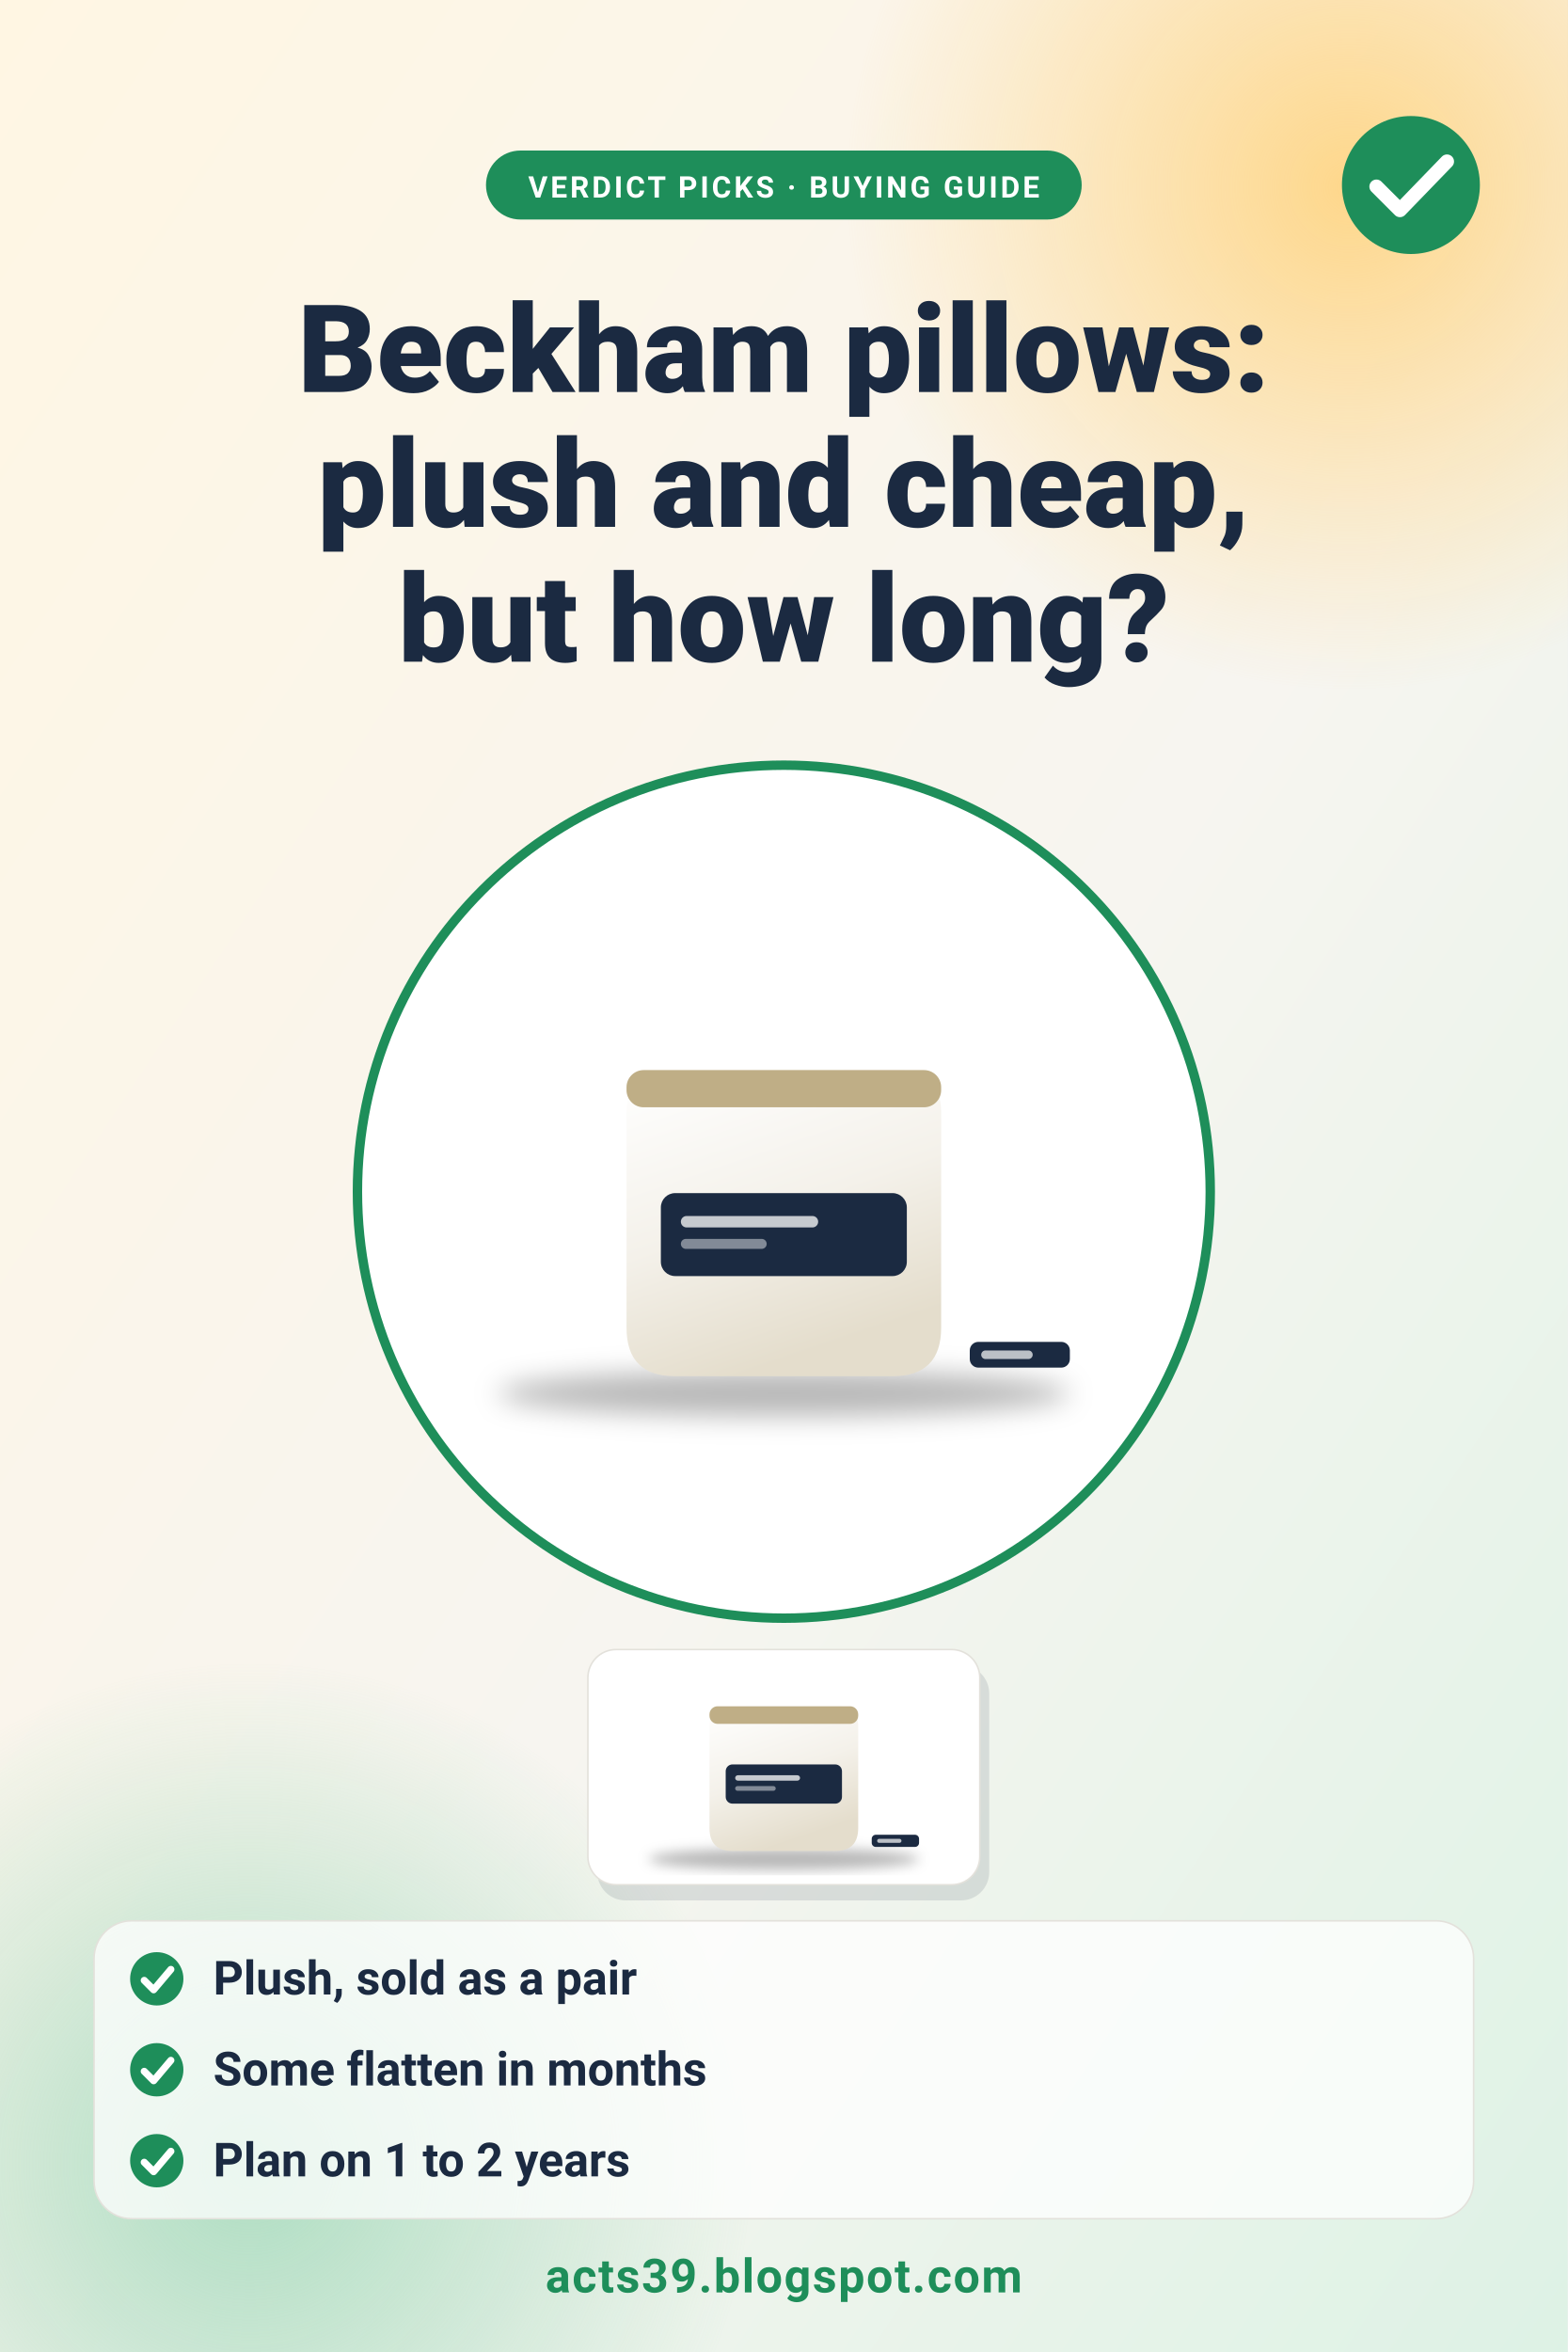
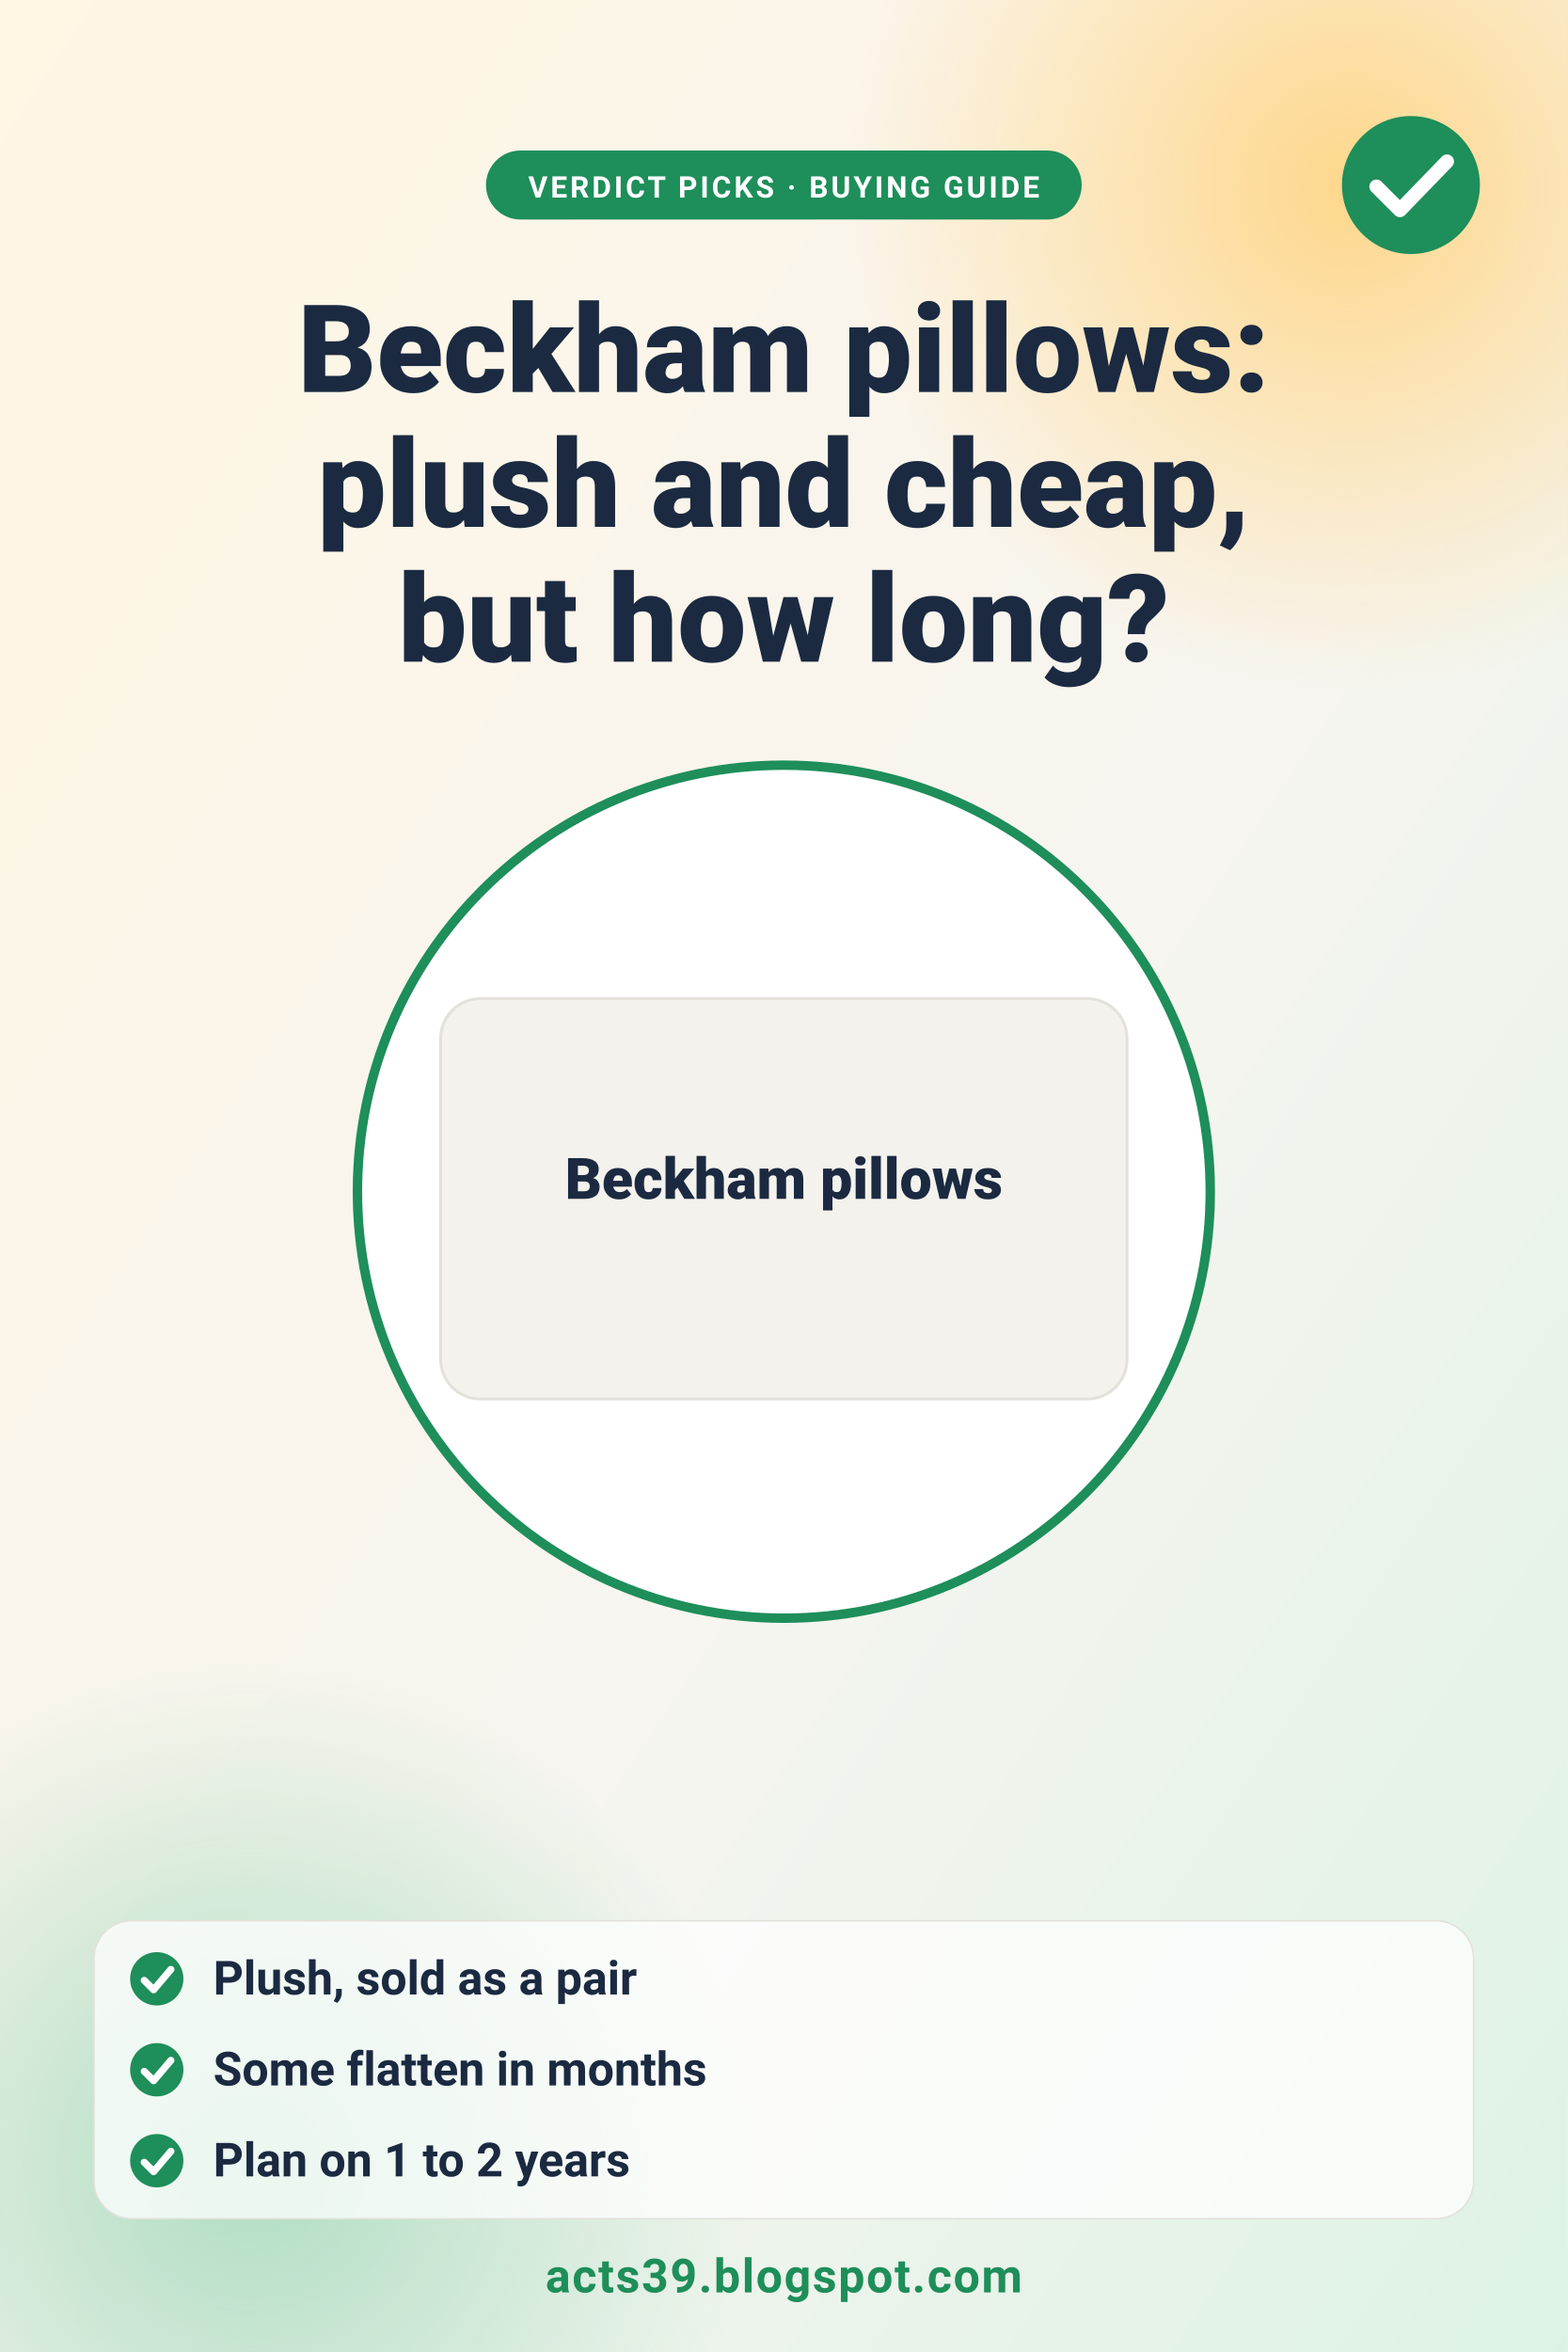
<svg xmlns="http://www.w3.org/2000/svg" viewBox="0 0 1000 1500" role="img" aria-label="Beckham Hotel Collection Bed Pillows (Standard/Queen, set of 2): is it worth it, how to use it, and why Amazon is the place to buy it (Verdict Picks)">
  <defs>
    <linearGradient id="bp-bg" x1="0" y1="0" x2="1" y2="1">
      <stop offset="0" stop-color="#FFF6E3" />
      <stop offset="0.55" stop-color="#F7F5F0" />
      <stop offset="1" stop-color="#DDF2E5" />
    </linearGradient>
    <radialGradient id="bp-sun" cx="50%" cy="50%" r="50%">
      <stop offset="0" stop-color="#FFD27A" stop-opacity="0.85" />
      <stop offset="1" stop-color="#FFD27A" stop-opacity="0" />
    </radialGradient>
    <radialGradient id="bp-leaf" cx="50%" cy="50%" r="50%">
      <stop offset="0" stop-color="#8FD3AE" stop-opacity="0.7" />
      <stop offset="1" stop-color="#8FD3AE" stop-opacity="0" />
    </radialGradient>
  </defs>
  <rect width="1000" height="1500" fill="url(#bp-bg)" />
  <circle cx="860" cy="120" r="320" fill="url(#bp-sun)" />
  <circle cx="160" cy="1380" r="320" fill="url(#bp-leaf)" />
  <g font-family="-apple-system,Segoe UI,Roboto,Helvetica,Arial,sans-serif">
    <rect x="310" y="96" width="380" height="44" rx="22" fill="#1E8E5A" />
    <text x="500" y="126" text-anchor="middle" font-size="19" font-weight="700" fill="#fff" letter-spacing="1.8">VERDICT PICKS · BUYING GUIDE</text>
    <text x="500" y="250" text-anchor="middle" font-size="78" font-weight="800" fill="#1B2A41">Beckham pillows:</text>
    <text x="500" y="336" text-anchor="middle" font-size="78" font-weight="800" fill="#1B2A41">plush and cheap,</text>
    <text x="500" y="422" text-anchor="middle" font-size="78" font-weight="800" fill="#1B2A41">but how long?</text>
  </g>
  <circle cx="500" cy="760" r="272" fill="#fff" />
  <circle cx="500" cy="760" r="272" fill="none" stroke="#1E8E5A" stroke-width="6" />
  <g transform="translate(226.3158 582.1053) scale(0.9122807)">
-     <defs>
-       <radialGradient id="bphero-bg" cx="50%" cy="38%" r="72%">
-         <stop offset="0" stop-color="#ffffff" />
-         <stop offset="0.7" stop-color="#f3f3f1" />
-         <stop offset="1" stop-color="#e4e4e1" />
-       </radialGradient>
-       <filter id="bphero-blur" x="-30%" y="-80%" width="160%" height="300%">
-         <feGaussianBlur stdDeviation="9" />
-       </filter>
-       <filter id="bphero-soft" x="-20%" y="-20%" width="140%" height="140%">
-         <feGaussianBlur stdDeviation="2.2" />
-       </filter>
-       <filter id="bphero-glow" x="-50%" y="-50%" width="200%" height="200%">
-         <feGaussianBlur stdDeviation="5" />
-       </filter>
-       <linearGradient id="bphero-front" x1="0" y1="0" x2="0.35" y2="1">
-         <stop offset="0" stop-color="#ffffff" />
-         <stop offset="0.55" stop-color="#F4F1EA" />
-         <stop offset="1" stop-color="#e4ddcc" />
-       </linearGradient>
-       <linearGradient id="bphero-side" x1="0" y1="0" x2="1" y2="1">
-         <stop offset="0" stop-color="#e9e4d6" />
-         <stop offset="1" stop-color="#d1c4a7" />
-       </linearGradient>
-       <linearGradient id="bphero-top" x1="0" y1="0" x2="1" y2="1">
-         <stop offset="0" stop-color="#ffffff" />
-         <stop offset="1" stop-color="#fffefe" />
-       </linearGradient>
-       <radialGradient id="bphero-dome" cx="38%" cy="32%" r="75%">
-         <stop offset="0" stop-color="#ffffff" />
-         <stop offset="0.6" stop-color="#F4F1EA" />
-         <stop offset="1" stop-color="#dbd2bb" />
-       </radialGradient>
-       <linearGradient id="bphero-gloss" x1="0" y1="0" x2="1" y2="1">
-         <stop offset="0" stop-color="#ffffff" stop-opacity="0.55" />
-         <stop offset="0.5" stop-color="#ffffff" stop-opacity="0.05" />
-         <stop offset="1" stop-color="#ffffff" stop-opacity="0" />
-       </linearGradient>
-       <linearGradient id="bphero-screen" x1="0" y1="0" x2="1" y2="1">
-         <stop offset="0" stop-color="#1d2a3a" />
-         <stop offset="1" stop-color="#060a10" />
-       </linearGradient>
-       <linearGradient id="bphero-metal" x1="0" y1="0" x2="1" y2="0">
-         <stop offset="0" stop-color="#d9d9d6" />
-         <stop offset="0.35" stop-color="#f4f4f2" />
-         <stop offset="0.65" stop-color="#bdbdb9" />
-         <stop offset="1" stop-color="#e6e6e3" />
-       </linearGradient>
-       <linearGradient id="bphero-accent" x1="0" y1="0" x2="0" y2="1">
-         <stop offset="0" stop-color="#314d77" />
-         <stop offset="1" stop-color="#090e16" />
-       </linearGradient>
-       <linearGradient id="bphero-lens" x1="0" y1="0" x2="1" y2="1">
-         <stop offset="0" stop-color="#5a6470" />
-         <stop offset="0.45" stop-color="#1c2129" />
-         <stop offset="0.55" stop-color="#2b323c" />
-         <stop offset="1" stop-color="#0c0f14" />
-       </linearGradient>
-     </defs>
-     <ellipse cx="300" cy="336" rx="200" ry="16" fill="#000" opacity="0.28" filter="url(#bphero-blur)" />
-     <path d="M 190 140 q 0 -30 30 -30 h 160 q 30 0 30 30 v 150 q 0 34 -34 34 h -152 q -34 0 -34 -34 z" fill="url(#bphero-front)" />
-     <rect x="190" y="110" width="220" height="26" rx="12" fill="#bfae86" />
-     <rect x="214" y="196" width="172" height="58" rx="10" fill="#1B2A41" />
-     <rect x="228" y="212" width="96" height="8" rx="4" fill="#fff" opacity="0.75" />
-     <rect x="228" y="228" width="60" height="7" rx="3.5" fill="#fff" opacity="0.45" />
-     <rect x="430" y="300" width="70" height="18" rx="6" fill="#1B2A41" />
-     <rect x="438" y="306" width="36" height="6" rx="3" fill="#fff" opacity="0.7" />
-   </g>
-   <g transform="translate(375.0 1052)">
-     <rect x="6" y="10" width="250" height="150" rx="18" fill="#1B2A41" opacity="0.12" />
-     <rect width="250" height="150" rx="18" fill="#fff" />
-     <rect width="250" height="150" rx="18" fill="none" stroke="#E3E1DB" />
-     <svg x="8" y="6" width="234" height="138" viewBox="60 40 480 320" preserveAspectRatio="xMidYMid meet">
-       <g transform="translate(0 0) scale(1.0)">
-         <defs>
-           <radialGradient id="pbeckham-pillows-bg" cx="50%" cy="38%" r="72%">
-             <stop offset="0" stop-color="#ffffff" />
-             <stop offset="0.7" stop-color="#f3f3f1" />
-             <stop offset="1" stop-color="#e4e4e1" />
-           </radialGradient>
-           <filter id="pbeckham-pillows-blur" x="-30%" y="-80%" width="160%" height="300%">
-             <feGaussianBlur stdDeviation="9" />
-           </filter>
-           <filter id="pbeckham-pillows-soft" x="-20%" y="-20%" width="140%" height="140%">
-             <feGaussianBlur stdDeviation="2.2" />
-           </filter>
-           <filter id="pbeckham-pillows-glow" x="-50%" y="-50%" width="200%" height="200%">
-             <feGaussianBlur stdDeviation="5" />
-           </filter>
-           <linearGradient id="pbeckham-pillows-front" x1="0" y1="0" x2="0.35" y2="1">
-             <stop offset="0" stop-color="#ffffff" />
-             <stop offset="0.55" stop-color="#F4F1EA" />
-             <stop offset="1" stop-color="#e4ddcc" />
-           </linearGradient>
-           <linearGradient id="pbeckham-pillows-side" x1="0" y1="0" x2="1" y2="1">
-             <stop offset="0" stop-color="#e9e4d6" />
-             <stop offset="1" stop-color="#d1c4a7" />
-           </linearGradient>
-           <linearGradient id="pbeckham-pillows-top" x1="0" y1="0" x2="1" y2="1">
-             <stop offset="0" stop-color="#ffffff" />
-             <stop offset="1" stop-color="#fffefe" />
-           </linearGradient>
-           <radialGradient id="pbeckham-pillows-dome" cx="38%" cy="32%" r="75%">
-             <stop offset="0" stop-color="#ffffff" />
-             <stop offset="0.6" stop-color="#F4F1EA" />
-             <stop offset="1" stop-color="#dbd2bb" />
-           </radialGradient>
-           <linearGradient id="pbeckham-pillows-gloss" x1="0" y1="0" x2="1" y2="1">
-             <stop offset="0" stop-color="#ffffff" stop-opacity="0.55" />
-             <stop offset="0.5" stop-color="#ffffff" stop-opacity="0.05" />
-             <stop offset="1" stop-color="#ffffff" stop-opacity="0" />
-           </linearGradient>
-           <linearGradient id="pbeckham-pillows-screen" x1="0" y1="0" x2="1" y2="1">
-             <stop offset="0" stop-color="#1d2a3a" />
-             <stop offset="1" stop-color="#060a10" />
-           </linearGradient>
-           <linearGradient id="pbeckham-pillows-metal" x1="0" y1="0" x2="1" y2="0">
-             <stop offset="0" stop-color="#d9d9d6" />
-             <stop offset="0.35" stop-color="#f4f4f2" />
-             <stop offset="0.65" stop-color="#bdbdb9" />
-             <stop offset="1" stop-color="#e6e6e3" />
-           </linearGradient>
-           <linearGradient id="pbeckham-pillows-accent" x1="0" y1="0" x2="0" y2="1">
-             <stop offset="0" stop-color="#314d77" />
-             <stop offset="1" stop-color="#090e16" />
-           </linearGradient>
-           <linearGradient id="pbeckham-pillows-lens" x1="0" y1="0" x2="1" y2="1">
-             <stop offset="0" stop-color="#5a6470" />
-             <stop offset="0.45" stop-color="#1c2129" />
-             <stop offset="0.55" stop-color="#2b323c" />
-             <stop offset="1" stop-color="#0c0f14" />
-           </linearGradient>
-         </defs>
-         <ellipse cx="300" cy="336" rx="200" ry="16" fill="#000" opacity="0.28" filter="url(#pbeckham-pillows-blur)" />
-         <path d="M 190 140 q 0 -30 30 -30 h 160 q 30 0 30 30 v 150 q 0 34 -34 34 h -152 q -34 0 -34 -34 z" fill="url(#pbeckham-pillows-front)" />
-         <rect x="190" y="110" width="220" height="26" rx="12" fill="#bfae86" />
-         <rect x="214" y="196" width="172" height="58" rx="10" fill="#1B2A41" />
-         <rect x="228" y="212" width="96" height="8" rx="4" fill="#fff" opacity="0.75" />
-         <rect x="228" y="228" width="60" height="7" rx="3.5" fill="#fff" opacity="0.45" />
-         <rect x="430" y="300" width="70" height="18" rx="6" fill="#1B2A41" />
-         <rect x="438" y="306" width="36" height="6" rx="3" fill="#fff" opacity="0.7" />
-       </g>
-     </svg>
+     <rect x="60" y="60" width="480" height="280" rx="28" fill="#F4F2EC" />
+     <rect x="60" y="60" width="480" height="280" rx="28" fill="none" stroke="#E3E1DB" stroke-width="2" />
+     <g font-family="-apple-system,Segoe UI,Roboto,Helvetica,Arial,sans-serif">
+       <text x="300" y="200" text-anchor="middle" font-size="40" font-weight="800" fill="#1B2A41">Beckham pillows</text>
+     </g>
  </g>
  <g font-family="-apple-system,Segoe UI,Roboto,Helvetica,Arial,sans-serif">
    <rect x="60" y="1225" width="880" height="190" rx="24" fill="#fff" fill-opacity="0.75" stroke="#E3E1DB" />
    <g transform="translate(0 1262)">
      <circle cx="100" cy="0" r="17" fill="#1E8E5A" />
      <path d="M 92 1 L 98 7 L 109 -6" fill="none" stroke="#fff" stroke-width="4.5" stroke-linecap="round" stroke-linejoin="round" />
      <text x="136" y="10" font-size="30" font-weight="600" fill="#1B2A41">Plush, sold as a pair</text>
    </g>
    <g transform="translate(0 1320)">
      <circle cx="100" cy="0" r="17" fill="#1E8E5A" />
      <path d="M 92 1 L 98 7 L 109 -6" fill="none" stroke="#fff" stroke-width="4.5" stroke-linecap="round" stroke-linejoin="round" />
      <text x="136" y="10" font-size="30" font-weight="600" fill="#1B2A41">Some flatten in months</text>
    </g>
    <g transform="translate(0 1378)">
      <circle cx="100" cy="0" r="17" fill="#1E8E5A" />
      <path d="M 92 1 L 98 7 L 109 -6" fill="none" stroke="#fff" stroke-width="4.5" stroke-linecap="round" stroke-linejoin="round" />
      <text x="136" y="10" font-size="30" font-weight="600" fill="#1B2A41">Plan on 1 to 2 years</text>
    </g>
    <text x="500" y="1462" text-anchor="middle" font-size="30" font-weight="700" fill="#1E8E5A" letter-spacing="1">acts39.blogspot.com</text>
  </g>
  <circle cx="900" cy="118" r="44" fill="#1E8E5A" />
  <path d="M 878 119 L 893 134 L 923 103" fill="none" stroke="#fff" stroke-width="9" stroke-linecap="round" stroke-linejoin="round" />
</svg>
